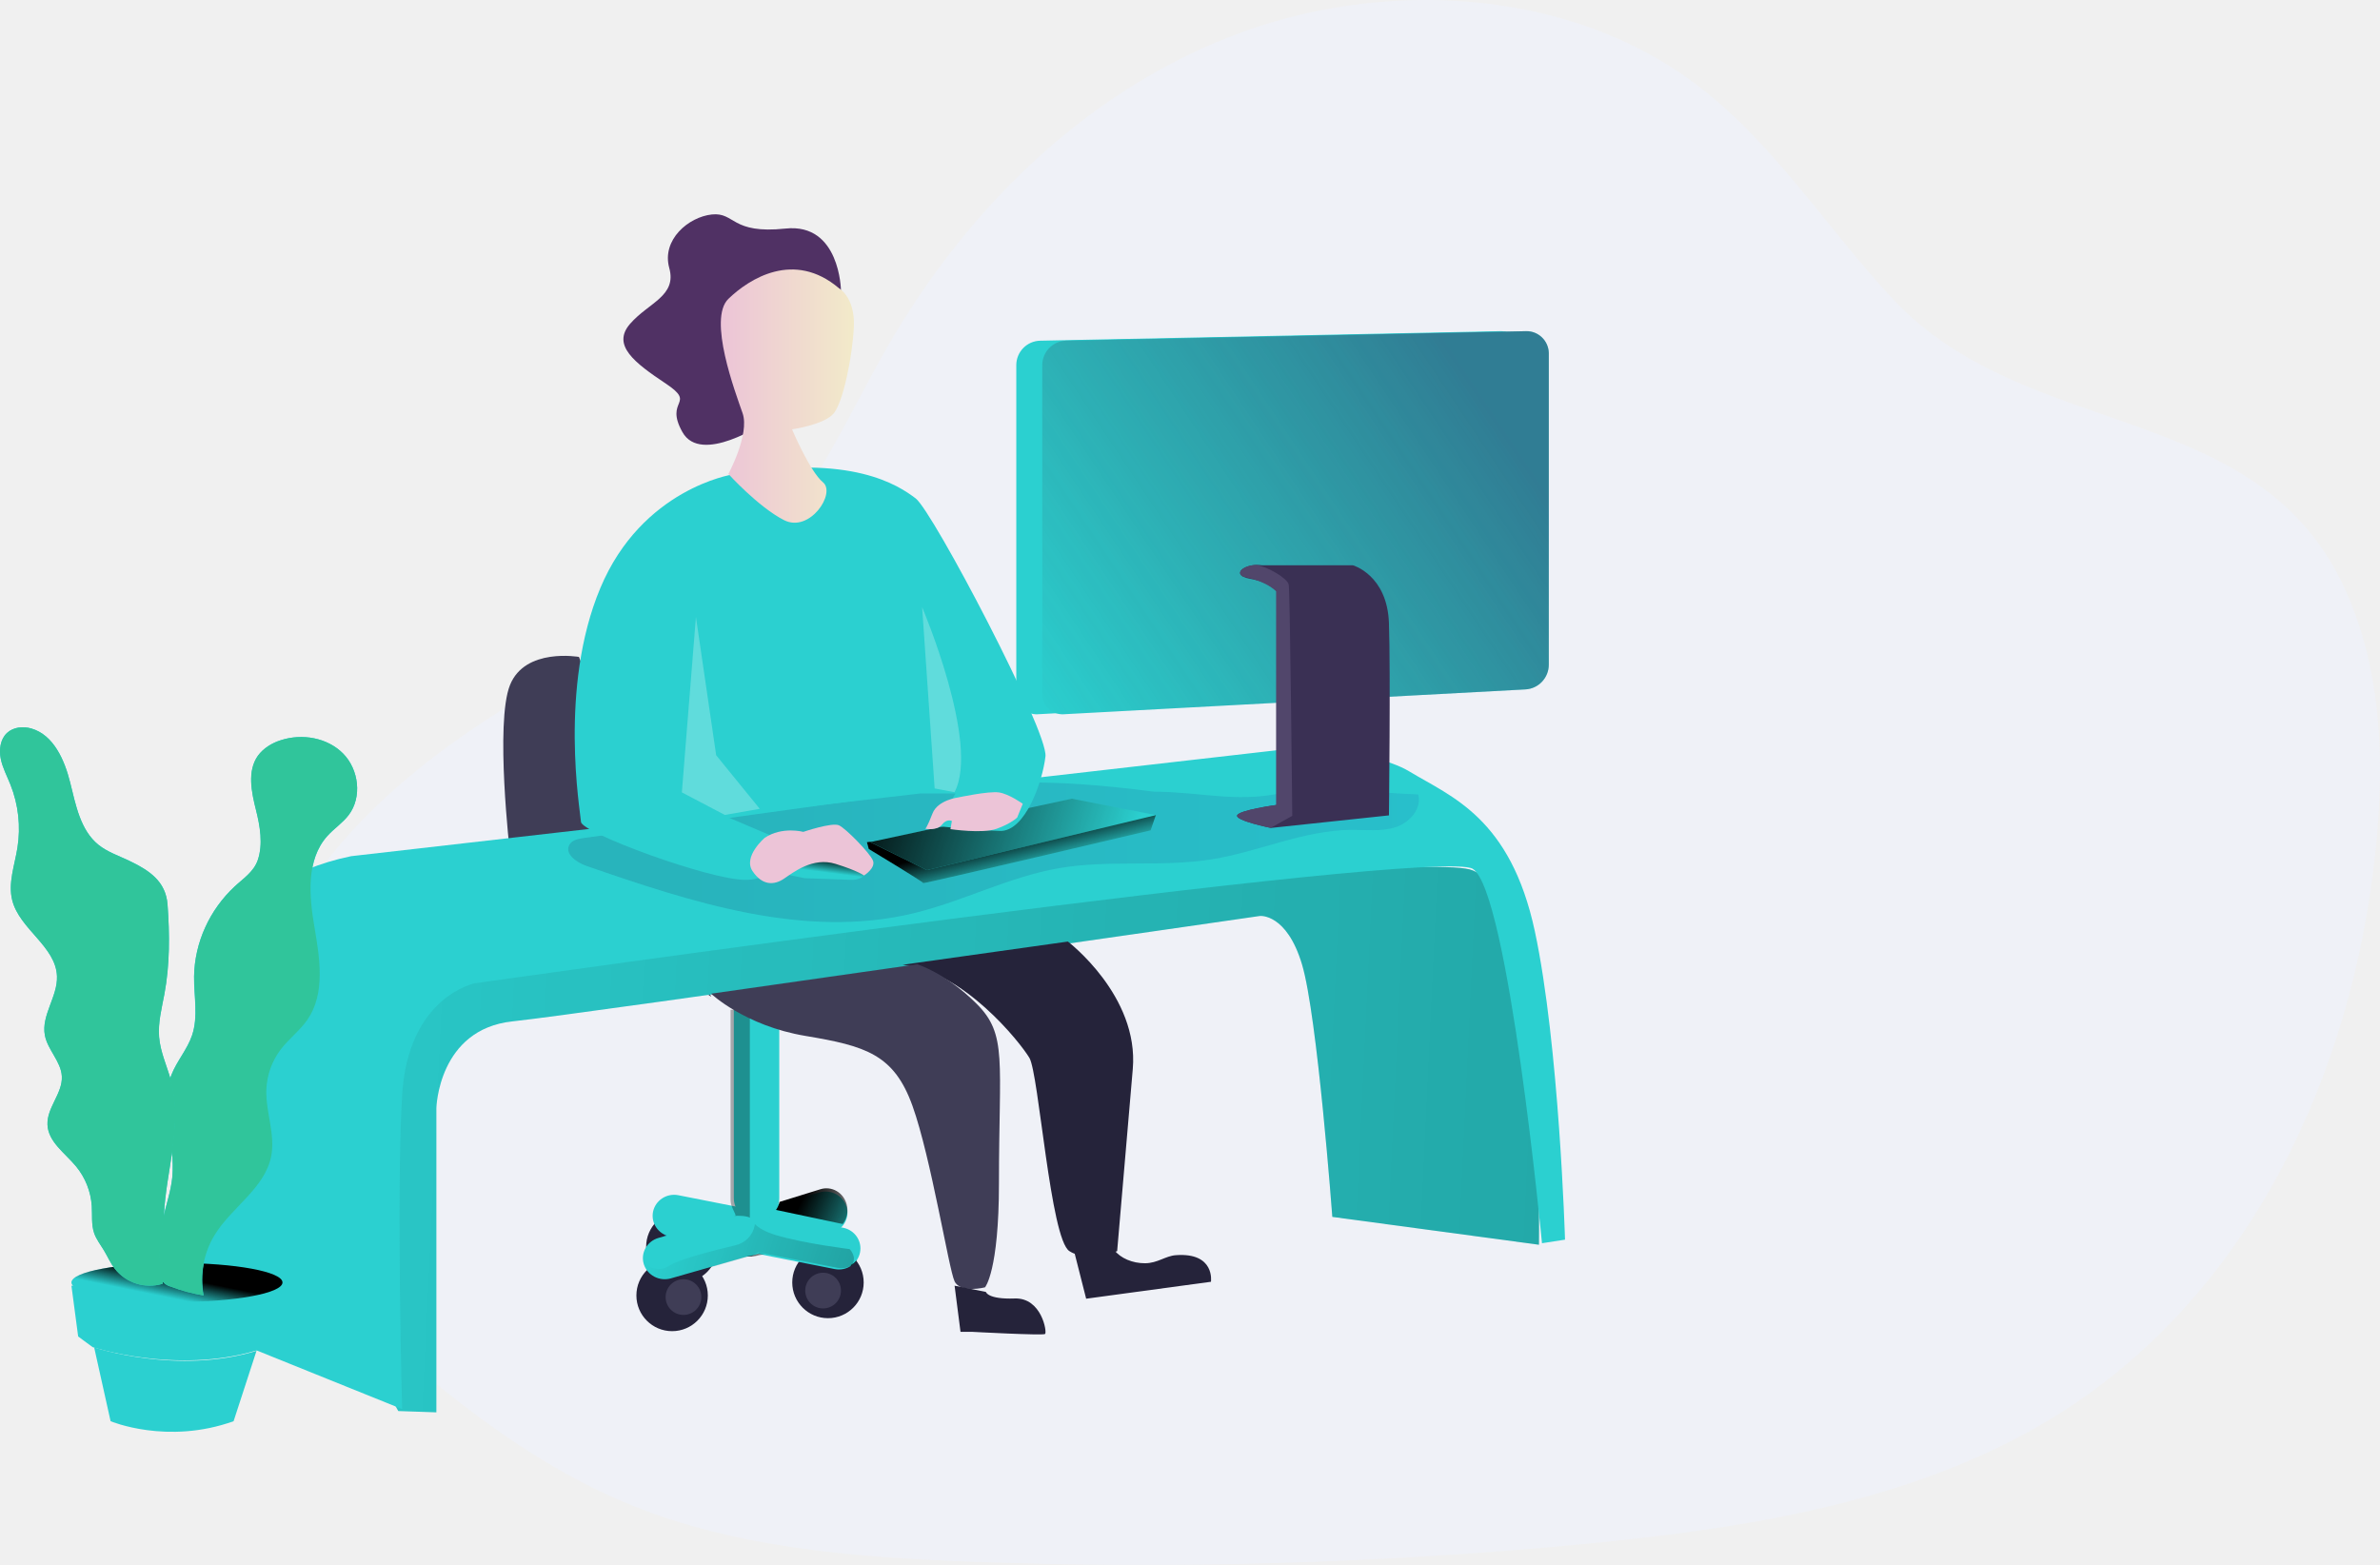
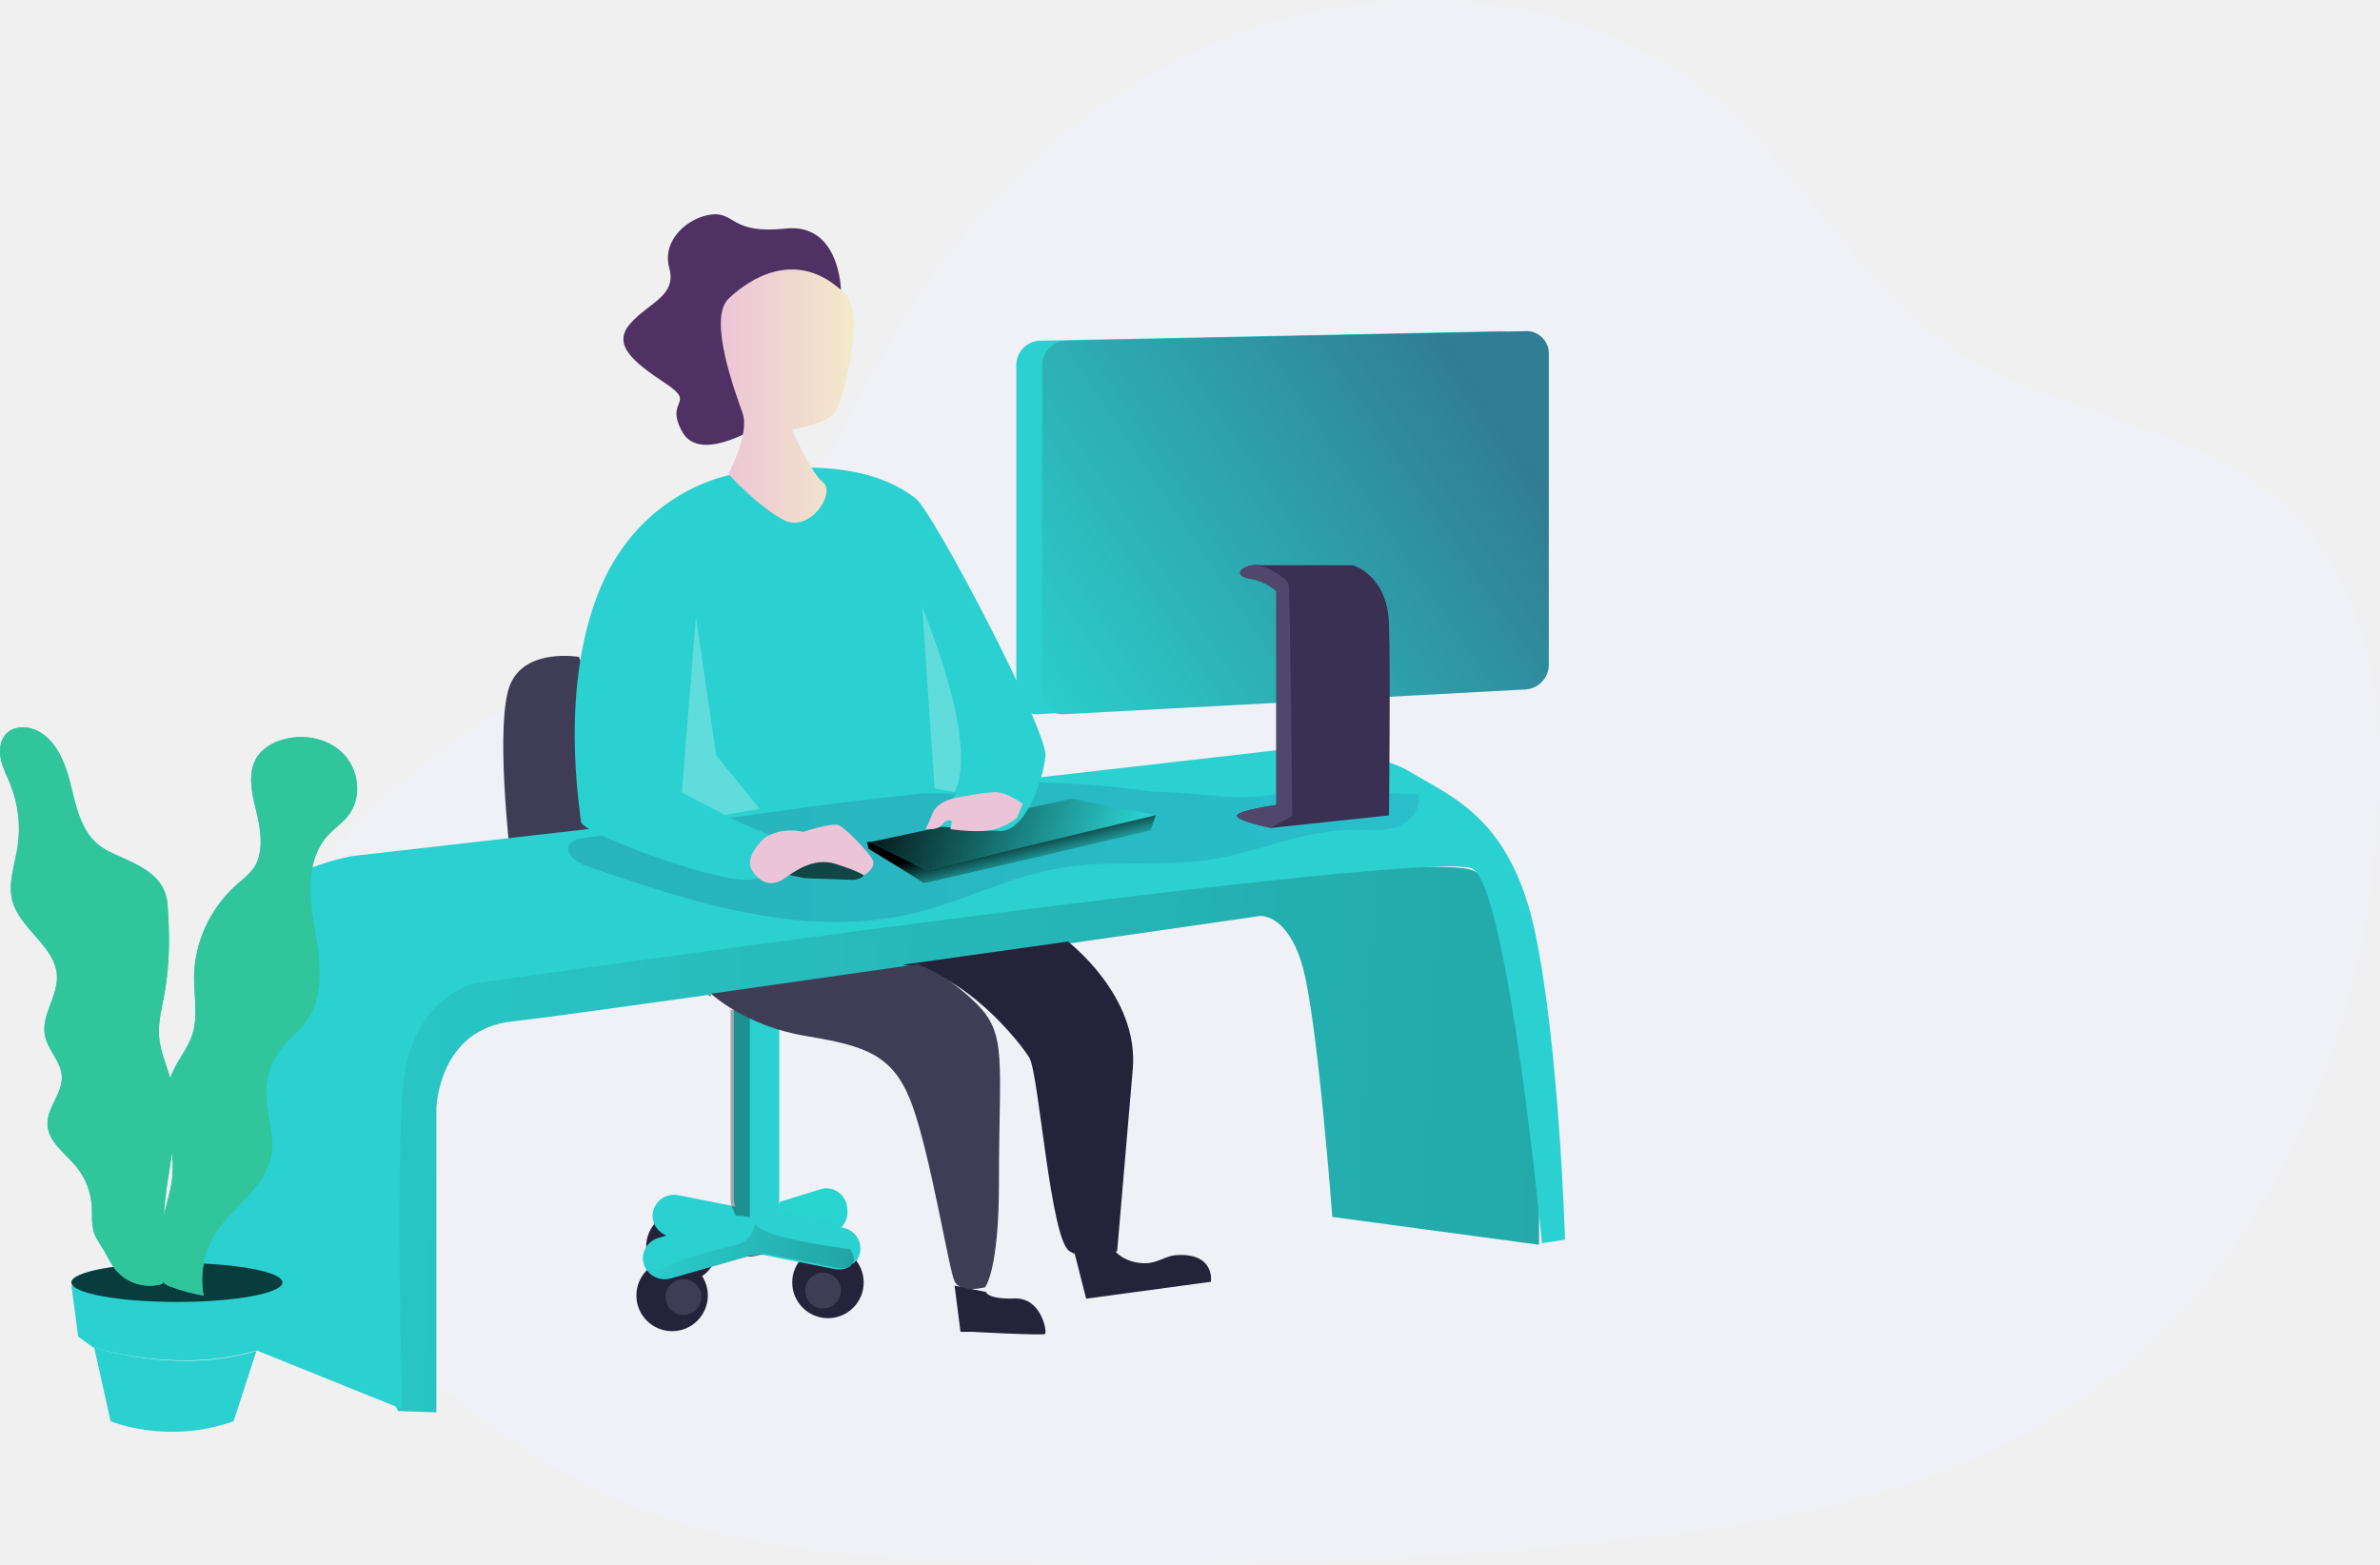
- <svg xmlns="http://www.w3.org/2000/svg" width="733" height="482">
+ <svg xmlns="http://www.w3.org/2000/svg" width="733" height="482" viewBox="">
  <defs>
    <linearGradient id="a" x1="0%" x2="100%" y1="50%" y2="50%">
      <stop offset="0%" stop-color="#183866" />
      <stop offset="100%" stop-color="#1A7FC1" />
    </linearGradient>
    <linearGradient id="b" x1="-.13%" x2="100%" y1="50.057%" y2="50.057%">
      <stop offset="0%" />
      <stop offset="99%" stop-opacity="0" />
    </linearGradient>
    <linearGradient id="c" x1="176.072%" x2="310.393%" y1="-566.037%" y2="-534.629%">
      <stop offset="0%" />
      <stop offset="99%" stop-opacity="0" />
    </linearGradient>
    <linearGradient id="d" x1="58.928%" x2="52.269%" y1="-257.998%" y2="-277.344%">
      <stop offset="0%" />
      <stop offset="99%" stop-opacity="0" />
    </linearGradient>
    <linearGradient id="e" x1="156.099%" x2="8.109%" y1="-63.273%" y2="-76.114%">
      <stop offset="0%" />
      <stop offset="99%" stop-opacity="0" />
    </linearGradient>
    <linearGradient id="f" x1="2361.044%" x2="2162.651%" y1="-16584.906%" y2="-16647.547%">
      <stop offset="0%" />
      <stop offset="99%" stop-opacity="0" />
    </linearGradient>
    <linearGradient id="g" x1="241.391%" x2="133.142%" y1="-426.052%" y2="-412.195%">
      <stop offset="0%" />
      <stop offset="99%" stop-opacity="0" />
    </linearGradient>
    <linearGradient id="h" x1="106.85%" x2="-35.821%" y1="22.502%" y2="19.27%">
      <stop offset="0%" />
      <stop offset="100%" stop-opacity="0" />
    </linearGradient>
    <linearGradient id="i" x1="14.169%" x2="114.168%" y1="-41.335%" y2="-41.335%">
      <stop offset="0%" stop-color="#183866" />
      <stop offset="100%" stop-color="#1A7FC1" />
    </linearGradient>
    <linearGradient id="j" x1="40.386%" x2="71.43%" y1="39.515%" y2="67.977%">
      <stop offset="0%" />
      <stop offset="99%" stop-opacity="0" />
    </linearGradient>
    <linearGradient id="k" x1="-12.531%" x2="93.689%" y1="44.923%" y2="53.42%">
      <stop offset="0%" />
      <stop offset="99%" stop-opacity="0" />
    </linearGradient>
    <linearGradient id="l" x1="53.702%" x2="43.721%" y1="42.271%" y2="80.595%">
      <stop offset="0%" />
      <stop offset="99%" stop-opacity="0" />
    </linearGradient>
    <linearGradient id="m" x1="190.926%" x2="102.154%" y1="-333.246%" y2="-335.028%">
      <stop offset="0%" />
      <stop offset="99%" stop-opacity="0" />
    </linearGradient>
    <linearGradient id="n" x1="168.578%" x2="111.53%" y1="-126.252%" y2="-126.942%">
      <stop offset="0%" />
      <stop offset="99%" stop-opacity="0" />
    </linearGradient>
    <linearGradient id="o" x1="56.989%" x2="28.128%" y1="43.618%" y2="69.958%">
      <stop offset="0%" />
      <stop offset="99%" stop-opacity="0" />
    </linearGradient>
    <linearGradient id="p" x1="58.095%" x2="57.212%" y1="-1473.571%" y2="-1370.204%">
      <stop offset="0%" />
      <stop offset="99%" stop-opacity="0" />
    </linearGradient>
    <linearGradient id="q" x1="-.04%" x2="99.996%" y1="49.993%" y2="49.993%">
      <stop offset="0%" stop-color="#ECC4D7" />
      <stop offset="42%" stop-color="#EFD4D1" />
      <stop offset="100%" stop-color="#F2EAC9" />
    </linearGradient>
    <linearGradient id="r" x1="99.032%" x2="199.03%" y1="-163.287%" y2="-163.287%">
      <stop offset="0%" stop-color="#ECC4D7" />
      <stop offset="42%" stop-color="#EFD4D1" />
      <stop offset="100%" stop-color="#F2EAC9" />
    </linearGradient>
    <linearGradient id="s" x1="124.306%" x2="224.306%" y1="-84.564%" y2="-84.564%">
      <stop offset="0%" stop-color="#ECC4D7" />
      <stop offset="42%" stop-color="#EFD4D1" />
      <stop offset="100%" stop-color="#F2EAC9" />
    </linearGradient>
    <linearGradient id="t" x1="128.89%" x2="24.06%" y1="100.36%" y2="153.095%">
      <stop offset="0%" stop-color="#362958" stop-opacity=".501" />
      <stop offset="100%" stop-color="#34313D" stop-opacity="0" />
    </linearGradient>
    <linearGradient id="u" x1="3990.942%" x2="3874.36%" y1="-34225.187%" y2="-34268.317%">
      <stop offset="0%" />
      <stop offset="99%" stop-opacity="0" />
    </linearGradient>
  </defs>
  <g fill="none" fill-rule="nonzero">
    <path fill="#EFF1F7" d="M583.08 92.214c-20.973-22.385-37.208-49.107-62.275-67.375-39.374-28.754-96.041-31.558-142.08-13.494-46.04 18.063-81.905 54.474-105.544 95.703-12.435 21.692-22.202 45.354-40.423 63.08-15.403 14.976-35.648 24.531-54.843 34.938-30.948 16.733-60.752 36.952-80.78 64.695-20.026 27.743-28.98 64.18-16.178 95.446 8.633 21.097 26.022 37.883 43.836 53.081 20.964 17.869 43.496 34.601 69.5 45.248 32.555 13.246 68.694 16.094 104.134 17.442 62.828 2.38 125.757.601 188.319-5.323 51.23-4.844 104.011-13.113 146.874-39.88 60.043-37.484 91-106.163 97.97-173.51 2.836-26.936 2.118-54.928-8.964-79.92-26.504-59.78-98.017-45.798-139.547-90.131z" />
    <path fill="#3F3D56" d="M178.317 202.334s-16.6-2.947-21.25 8.669c-4.65 11.616 0 51.733 0 51.733L219 307l-40.683-104.666z" />
    <path fill="#2BD0D0" d="M256.202 379.727l-24.555 7.008c-3.568 1.01-7.31-.952-8.372-4.386-1.047-3.438.987-7.046 4.55-8.069l24.522-7.014c3.565-1.01 7.307.947 8.372 4.379 1.058 3.433-.96 7.045-4.517 8.082z" />
    <circle cx="255" cy="395" r="11" fill="#25233A" />
    <circle cx="253.5" cy="397.5" r="5.5" fill="#3F3D56" />
    <circle cx="210" cy="384" r="11" fill="#25233A" />
    <path fill="url(#a)" d="M214 384.5a5.5 5.5 0 11-11 0 5.5 5.5 0 0111 0z" />
    <circle cx="207" cy="399" r="11" fill="#25233A" />
    <path fill="#3F3D56" d="M216 399.5a5.5 5.5 0 11-11 0 5.5 5.5 0 0111 0z" />
    <path fill="#2BD0D0" d="M257.085 390.874l-50.787-10.046c-3.574-.717-5.884-4.13-5.168-7.636.732-3.5 4.21-5.764 7.785-5.066l50.787 10.027c3.574.717 5.884 4.13 5.168 7.637-.723 3.507-4.204 5.781-7.785 5.084z" />
    <path fill="#2BD0D0" d="M226 310h14v59c0 3.866-3.133 7-6.997 7a6.999 6.999 0 01-6.996-7v-59H226z" />
    <path fill="#2BD0D0" d="M231.187 386.708l-24.537 7.025c-3.568 1.014-7.314-.949-8.375-4.388-1.047-3.44.987-7.05 4.548-8.074l24.537-7.005c3.564-1.01 7.304.948 8.368 4.381 1.039 3.435-.99 7.034-4.541 8.06z" />
    <path fill="url(#b)" d="M236 386.26l-3.125.551a12.89 12.89 0 01-2.875.172l1.305-.228a10.302 10.302 0 002.507-.755l2.188.26z" />
-     <path fill="url(#c)" d="M261 372.738a6.914 6.914 0 01-1.46 4.262L239 372.65a7.113 7.113 0 001.098-2.462l12.654-3.923a6.201 6.201 0 014.913.579c1.5.867 2.609 2.324 3.083 4.048.164.6.249 1.222.252 1.846z" />
+     <path fill="#27d4d0" d="M261 372.738a6.914 6.914 0 01-1.46 4.262L239 372.65a7.113 7.113 0 001.098-2.462l12.654-3.923a6.201 6.201 0 014.913.579c1.5.867 2.609 2.324 3.083 4.048.164.6.249 1.222.252 1.846z" />
    <path fill="url(#d)" d="M225.22 371.103a5.776 5.776 0 01-.22-1.58V311h5.943v63.07c-.059.31-.04.627.057.93a9.278 9.278 0 00-2.845-.511c-.69-.04-1.385-.04-2.076 0l.425-.1c.262-.04-.94-2.091-1.283-3.286z" opacity=".31" />
    <path fill="url(#e)" d="M262.289 389.8c-.97.523-2.061.797-3.17.796a7.063 7.063 0 01-1.33-.13l-22.407-4.406-1.867-.363a6.54 6.54 0 01-2.133 1.055l-1.11.317-23.025 6.666c-3.514 1.007-7.202-.943-8.247-4.362 1.997 1.805 5.029 1.973 7.223.401 2.811-1.896 14.002-4.743 20.341-6.257 2.996-.698 5.288-3.05 5.848-6 .016-.173.042-.346.08-.517 1.056 1.113 2.997 2.362 6.505 3.423 8.64 2.589 22.667 4.304 22.667 4.304s2.532 2.42.625 5.073z" opacity=".31" />
    <path fill="url(#f)" d="M264 388a7.624 7.624 0 01-2 2 119.75 119.75 0 002-2z" />
    <path fill="url(#g)" d="M226.3 370.559a6.82 6.82 0 001.7 3.13c-.21.039-.425.092-.641.151L206.088 380c-3.271-.813-5.426-3.865-5.044-7.146.381-3.28 3.181-5.781 6.556-5.854a7.14 7.14 0 011.35.132l17.35 3.427z" />
    <path fill="#503164" d="M259 89.407s-.276-20.805-17.075-19.01c-16.8 1.793-15.511-5.095-22.687-4.339-7.175.757-15.51 7.786-13.117 16.468 2.395 8.682-6.332 10.623-12.064 17.21-5.733 6.587 1.349 11.976 11.006 18.416 9.657 6.44-.6 4.773 5.125 14.955 5.726 10.181 25.107-2.825 25.107-2.825L259 89.407z" />
    <path fill="#2BD0D0" d="M122.664 434.601l11.73.399v-93.745s.59-24.241 23.452-26.673c22.861-2.431 230.196-32.466 230.196-32.466s8.218-.87 12.951 14.901c4.733 15.771 9.34 77.787 9.34 77.787l63.64 8.577s1.68-109.55-21.302-115.595c-22.981-6.045-323.522 24.76-323.522 24.76s-22.29 116.352-6.485 142.055z" />
    <path fill="url(#h)" d="M122.664 434.601l11.73.399v-93.745s.59-24.241 23.452-26.673c22.861-2.431 230.196-32.466 230.196-32.466s8.218-.87 12.951 14.901c4.733 15.771 9.34 77.787 9.34 77.787l63.64 8.577s1.68-109.55-21.302-115.595c-22.981-6.045-323.522 24.76-323.522 24.76s-22.29 116.352-6.485 142.055z" opacity=".197" />
    <path fill="#2BD0D0" d="M62 303.784s5.744-31.756 46.144-40.079l285.183-32.643s27.996-1.16 40.804 6.587c12.808 7.746 31.088 14.168 38.583 49.223 7.495 35.056 9.286 94.942 9.286 94.942l-7.09 1.1s-10.348-108.44-21.312-115.306c-10.963-6.865-307.402 35.255-307.402 35.255s-20.561 4.088-22.352 34.532c-1.79 30.443 0 96.605 0 96.605L62 409.057V303.784z" />
    <path fill="url(#i)" d="M355.425 243.844c-14.762-1.9-29.644-3.276-44.519-2.72-11.18.433-22.286 1.966-33.372 3.493l-97.775 13.503c-1.66.23-3.55.603-4.38 2.044-1.592 2.752 2.15 5.464 5.182 6.512 32.51 11.256 67.243 22.656 100.708 14.63 15.3-3.669 29.511-11.288 45.03-13.935 15.518-2.647 31.448-.21 46.933-2.706 14.557-2.345 28.417-9.009 43.172-9.074 4.525 0 9.183.577 13.475-.839 4.293-1.415 8.088-5.739 6.9-10.05-13.853-.478-29.404-3.007-42.992-.262-13.449 2.712-24.894-.596-38.362-.596z" opacity=".19" />
    <path fill="#2BD0D0" d="M267 259.38l.57 2.114s16.881 10.173 16.775 10.501c-.106.328 70.024-16.24 70.024-16.24L356 251l-89 8.38z" />
    <path fill="url(#j)" d="M267 259.38l.57 2.114s16.881 10.173 16.775 10.501c-.106.328 70.024-16.24 70.024-16.24L356 251l-89 8.38z" />
    <path fill="#2BD0D0" d="M268 259.364L330.107 246 356 251.054 285.442 268z" />
    <path fill="url(#k)" d="M268 259.364L330.107 246 356 251.054 285.442 268z" />
    <path fill="#2BD0D0" d="M247.832 270.484l14.457.512s3.672.228 4.62-2.717c.95-2.945-5.89-9.16-6.622-9.277-.733-.118-19.76 5.22-17.017 10.556l4.562.926z" />
-     <path fill="url(#l)" d="M247.832 270.484l14.457.512s3.672.228 4.62-2.717c.95-2.945-5.89-9.16-6.622-9.277-.733-.118-19.76 5.22-17.017 10.556l4.562.926z" />
+     <path fill="#104646" d="M247.832 270.484l14.457.512s3.672.228 4.62-2.717c.95-2.945-5.89-9.16-6.622-9.277-.733-.118-19.76 5.22-17.017 10.556l4.562.926z" />
    <path fill="#2BD0D0" d="M79 416.056l-7.058 21.677c-20.473 7.351-37.88 0-37.88 0L29 415s25.535 8.56 50 1.056z" />
    <path fill="url(#m)" d="M79 416.056l-7.058 21.677c-20.473 7.351-37.88 0-37.88 0L29 415s25.535 8.56 50 1.056z" />
    <path fill="#2BD0D0" d="M87 396l-2.284 16.943-5.786 3.008c-24.648 7.42-50.415-1.038-50.415-1.038l-4.443-3.283L22 396h65z" />
    <path fill="url(#n)" d="M87 396l-2.284 16.943-5.786 3.008c-24.648 7.42-50.415-1.038-50.415-1.038l-4.443-3.283L22 396h65z" />
    <ellipse cx="54.5" cy="395" fill="#2BD0D0" rx="32.5" ry="6" />
-     <ellipse cx="54.5" cy="395" fill="url(#o)" rx="32.5" ry="6" />
+     <ellipse cx="54.5" cy="395" fill="#093c3d" rx="32.5" ry="6" />
    <path fill="#2BD0D0" d="M39.641 265.03c-3.182-1.515-6.603-2.658-9.356-4.87-5.547-4.5-6.953-12.248-8.69-19.198-1.736-6.951-5.097-14.593-11.944-16.587-2.562-.737-5.567-.445-7.515 1.39-2.053 1.933-2.47 5.11-1.908 7.914.561 2.804 1.928 5.316 2.985 7.974a36.878 36.878 0 012.172 19.477c-.865 5.389-2.932 10.851-1.605 16.134 2.252 8.964 13.47 14.22 13.78 23.457.212 6.233-4.885 12.001-3.73 18.135.852 4.538 5.005 8.08 5.23 12.692.25 5.23-4.662 9.655-4.424 14.885.237 5.23 5.427 8.725 8.815 12.839a21.453 21.453 0 014.827 12.193c.178 2.791-.179 5.682.726 8.327.66 1.933 1.98 3.575 3.004 5.316 1.13 1.88 1.981 3.914 3.341 5.655a13.696 13.696 0 0014.725 4.651c1.05-6.95.132-14.04.423-21.065.574-13.609 5.691-27.324 2.416-40.535-1.201-4.844-3.512-9.443-3.922-14.413-.363-4.44.812-8.838 1.631-13.217 1.69-9.044 1.664-18.394.97-27.538-.547-7.256-5.618-10.599-11.95-13.616z" />
    <path fill="#2BD0D0" d="M59.752 300.767c-.053 6.062 1.33 12.33-.612 18.085-1.47 4.362-4.702 7.934-6.371 12.223-3.85 9.899 1.33 21 .273 31.57-.44 4.354-1.936 8.537-2.88 12.813a51.236 51.236 0 00-.851 16.485 4.17 4.17 0 003.325 4.342A51.942 51.942 0 0062.711 399a26.638 26.638 0 013.445-18.59c5.274-8.63 15.522-14.446 17.43-24.359 1.29-6.712-1.715-13.524-1.502-20.355a21.886 21.886 0 014.482-12.548c2.48-3.227 5.839-5.723 8.147-9.07 5.546-8.066 3.817-18.848 2.168-28.494-1.65-9.647-2.607-20.748 3.91-28.057 2.062-2.31 4.748-4.044 6.617-6.513 4.163-5.504 3.112-13.983-1.73-18.902-4.84-4.92-12.635-6.28-19.218-4.116a13.86 13.86 0 00-7.01 4.76c-3.325 4.714-1.995 11.154-.585 16.757 1.23 4.867 2.221 10.483.539 15.39-1.257 3.651-4.443 5.63-7.15 8.172a38.903 38.903 0 00-12.502 27.692z" />
    <path fill="#30C59B" d="M53.062 354.522c-.938 6.593-2.292 13.239-2.57 19.851v.665a1.757 1.757 0 01-.111.479 51.684 51.684 0 00-.866 16.501c.036.893.261 1.768.66 2.566-.032.279-.072.551-.111.83a13.702 13.702 0 01-14.73-4.652c-1.32-1.741-2.213-3.775-3.342-5.655-1.057-1.748-2.345-3.39-3.005-5.317-.905-2.659-.549-5.536-.727-8.327a21.453 21.453 0 00-4.828-12.196c-3.389-4.087-8.587-7.516-8.818-12.833-.231-5.317 4.676-9.656 4.425-14.887-.224-4.612-4.379-8.154-5.23-12.693-1.157-6.135 3.962-11.903 3.731-18.137-.31-9.238-11.532-14.495-13.785-23.46-1.32-5.284.74-10.747 1.605-16.136a36.876 36.876 0 00-2.146-19.46c-1.057-2.658-2.424-5.163-2.986-7.975-.561-2.81-.145-5.981 1.909-7.922 1.982-1.834 4.954-2.126 7.517-1.389 6.856 1.994 10.204 9.664 11.948 16.615 1.744 6.952 3.144 14.694 8.692 19.2 2.742 2.227 6.176 3.356 9.36 4.872 6.34 3.017 11.413 6.36 11.955 13.55.66 9.145.72 18.496-.97 27.541-.82 4.38-1.982 8.78-1.632 13.219.35 4.44 2.272 8.64 3.527 12.946.139.485.277.977.396 1.469 1.665 6.839 1.13 13.757.132 20.735z" />
    <path fill="url(#p)" d="M49.718 394a7.789 7.789 0 01-.502-2.488c-.43-5.36-.216-10.78.637-16.047.023-.155.052-.31.08-.465-.171 6.346.374 12.744-.215 19z" />
    <path fill="#30C59B" d="M107.393 251.014c-1.871 2.47-4.562 4.202-6.627 6.513-6.527 7.303-5.568 18.41-3.916 28.057 1.651 9.646 3.383 20.428-2.172 28.495-2.31 3.32-5.674 5.842-8.159 9.069a21.865 21.865 0 00-4.49 12.548c-.212 6.831 2.798 13.643 1.506 20.355-1.911 9.913-12.175 15.742-17.457 24.36A26.644 26.644 0 0062.654 399a51.824 51.824 0 01-10.064-2.715 5.425 5.425 0 01-2.344-1.415 2.503 2.503 0 01-.247-.345 6.232 6.232 0 01-.699-2.55c-.599-5.506-.3-11.073.886-16.484.033-.16.073-.319.113-.478.946-4.11 2.345-8.14 2.771-12.336a39.84 39.84 0 00-.16-8.166c1.006-6.971 1.545-13.882-.153-20.668-.12-.49-.26-.982-.4-1.467.127-.425.273-.85.44-1.268 1.672-4.289 4.909-7.86 6.38-12.223 1.939-5.756.56-12.023.613-18.085.087-10.47 4.823-20.58 12.429-27.725 2.71-2.542 5.901-4.52 7.16-8.172 1.685-4.907.666-10.523-.54-15.39-1.418-5.603-2.764-12.043.587-16.757 1.665-2.337 4.29-3.857 7.02-4.76 6.567-2.165 14.407-.804 19.249 4.116 4.842 4.92 5.868 13.43 1.698 18.902z" />
    <path fill="#2BD0D0" d="M225.573 146.146s-27.817 4.3-40.684 34.977c-12.867 30.677-6.176 68.683-5.951 72.027.225 3.344 39.428 17.85 50.635 17.85 11.208 0 13.542-11.229 13.542-11.229l-19.803-8.433 60.17-6.949h10.804l-5.951 10.032s11.743 1.23 19.592 1.511c7.848.281 13.178-15.24 14.057-22.959.88-7.717-34.667-75.458-39.977-79.47-5.31-4.013-19.717-13.817-56.434-7.357z" />
    <path fill="url(#q)" d="M258.392 88.776s5.032 2.83 4.58 11.985c-.453 9.155-3.29 22.932-6.153 26.5-2.864 3.57-12.88 4.968-12.88 4.968s5.464 12.977 9.53 16.326c4.066 3.349-4.086 15.687-12.015 11.639-7.928-4.049-17.12-14.216-17.12-14.216s6.612-12.245 4.376-18.69c-2.235-6.445-10.772-29.064-4.376-35.242 6.396-6.18 20.186-15.035 34.058-3.27z" />
    <path fill="#FFF" opacity=".25" d="M214.334 190L210 244.055 223.238 251 234 249.122l-13.428-16.504zM284 187s17.909 42.077 9.97 57l-6.116-1.16L284 187z" />
    <path fill="url(#r)" d="M235.522 258.045s-6.766 5.775-3.746 10.267c3.02 4.491 6.625 4.363 9.631 2.355 3.006-2.009 8.911-6.776 15.946-4.588 7.035 2.188 8.744 3.58 8.744 3.58s3.705-2.316 2.744-4.639c-.962-2.323-8.32-9.85-10.452-10.825-2.132-.975-10.983 2.021-10.983 2.021s-6.503-1.758-11.884 1.83z" />
    <path fill="url(#s)" d="M295.191 245.598s-6.385.759-7.998 4.957c-1.613 4.198-2.193 4.71-2.193 4.71s3.606.69 5.106-1.264 3.059-1.133 3.059-1.133l-.447 2.507s9.798 1.477 14.224-.11c4.425-1.589 6.325-3.453 6.325-3.453l1.733-4.24s-4.18-3.03-7.332-3.5c-3.152-.47-12.477 1.526-12.477 1.526z" />
    <path fill="#25233A" d="M328.893 290s21.934 16.687 19.984 39.259c-1.949 22.572-4.813 56.087-4.813 56.087s-8.846 3.722-14.707 0c-5.862-3.722-9.411-54.65-12.315-59.513-2.904-4.864-20.375-26.79-39.042-28.679L328.893 290z" />
    <path fill="#3F3D56" d="M219 306.058s10.444 9.895 29.062 13.002c18.619 3.107 27.297 5.7 32.987 21.605 5.69 15.905 11.148 50.137 12.935 53.963 1.786 3.826 9.382 1.874 9.382 1.874s4.296-4.895 4.296-32.114c0-37.946 2.655-45.724-6.913-55.256-9.568-9.533-18.272-12.132-18.272-12.132L219 306.058z" />
    <path fill="#25233A" d="M294 396l1.82 14.197h3.408s21.948 1.187 22.636.675c.688-.513-1.057-11.243-9.372-10.94-8.316.304-8.861-2.023-8.861-2.023L294 396zm37-9.844L334.518 400l38.437-5.212s1.353-9.093-10.823-8.191c-3.214.234-5.608 2.465-9.471 2.485-3.863.02-7.563-1.543-9.511-4.082L331 386.156z" />
    <path fill="#2BD0D0" d="M461.804 212.337l-142.243 7.654c-3.44.181-6.376-2.47-6.561-5.926V112.473c.003-4.101 3.267-7.448 7.348-7.535l141.661-2.937a6.835 6.835 0 014.886 1.917 6.898 6.898 0 012.105 4.827v95.971c-.005 4.056-3.164 7.402-7.196 7.621z" />
    <path fill="#2BD0D0" d="M469.804 212.337l-142.25 7.655c-3.44.177-6.372-2.478-6.554-5.934V112.473c-.004-4.102 3.26-7.452 7.342-7.535l141.68-2.937c3.777-.07 6.898 2.943 6.978 6.738v95.977c-.005 4.057-3.164 7.403-7.196 7.621z" />
    <path fill="url(#t)" d="M469.804 212.337l-142.25 7.655c-3.44.177-6.372-2.478-6.554-5.934V112.473c-.004-4.102 3.26-7.452 7.342-7.535l141.68-2.937c3.777-.07 6.898 2.943 6.978 6.738v95.977c-.005 4.057-3.164 7.403-7.196 7.621z" />
    <path fill="#3A3054" d="M427.773 251.138L391.478 255s-11.053-2.23-10.455-3.862c.599-1.633 12.156-3.205 12.156-3.205v-65.804c-.1-.146-1.621-2.084-5.789-3.319-.807-.239-1.628-.43-2.459-.57a7.252 7.252 0 01-2.06-.624c-2.479-1.28.26-3.51 4.107-3.61a9.625 9.625 0 011.802.106h27.913s10.568 2.973 11.08 17.811c.511 14.839 0 59.215 0 59.215z" />
    <path fill="#51466B" d="M398 251.277L391.322 255s-10.888-2.23-10.299-3.863c.59-1.632 11.995-3.205 11.995-3.205v-65.809c-.138-.152-1.807-1.898-5.703-3.318a28.64 28.64 0 00-4.452-1.195c-2.442-1.28.255-3.51 4.046-3.61 3.228.445 9.585 4.028 9.998 6.073.412 2.044 1.093 71.204 1.093 71.204z" />
    <path fill="url(#u)" d="M263 389c-.881 1.001-1.29 1.37-.77.547.27-.159.527-.342.77-.547z" />
  </g>
</svg>
